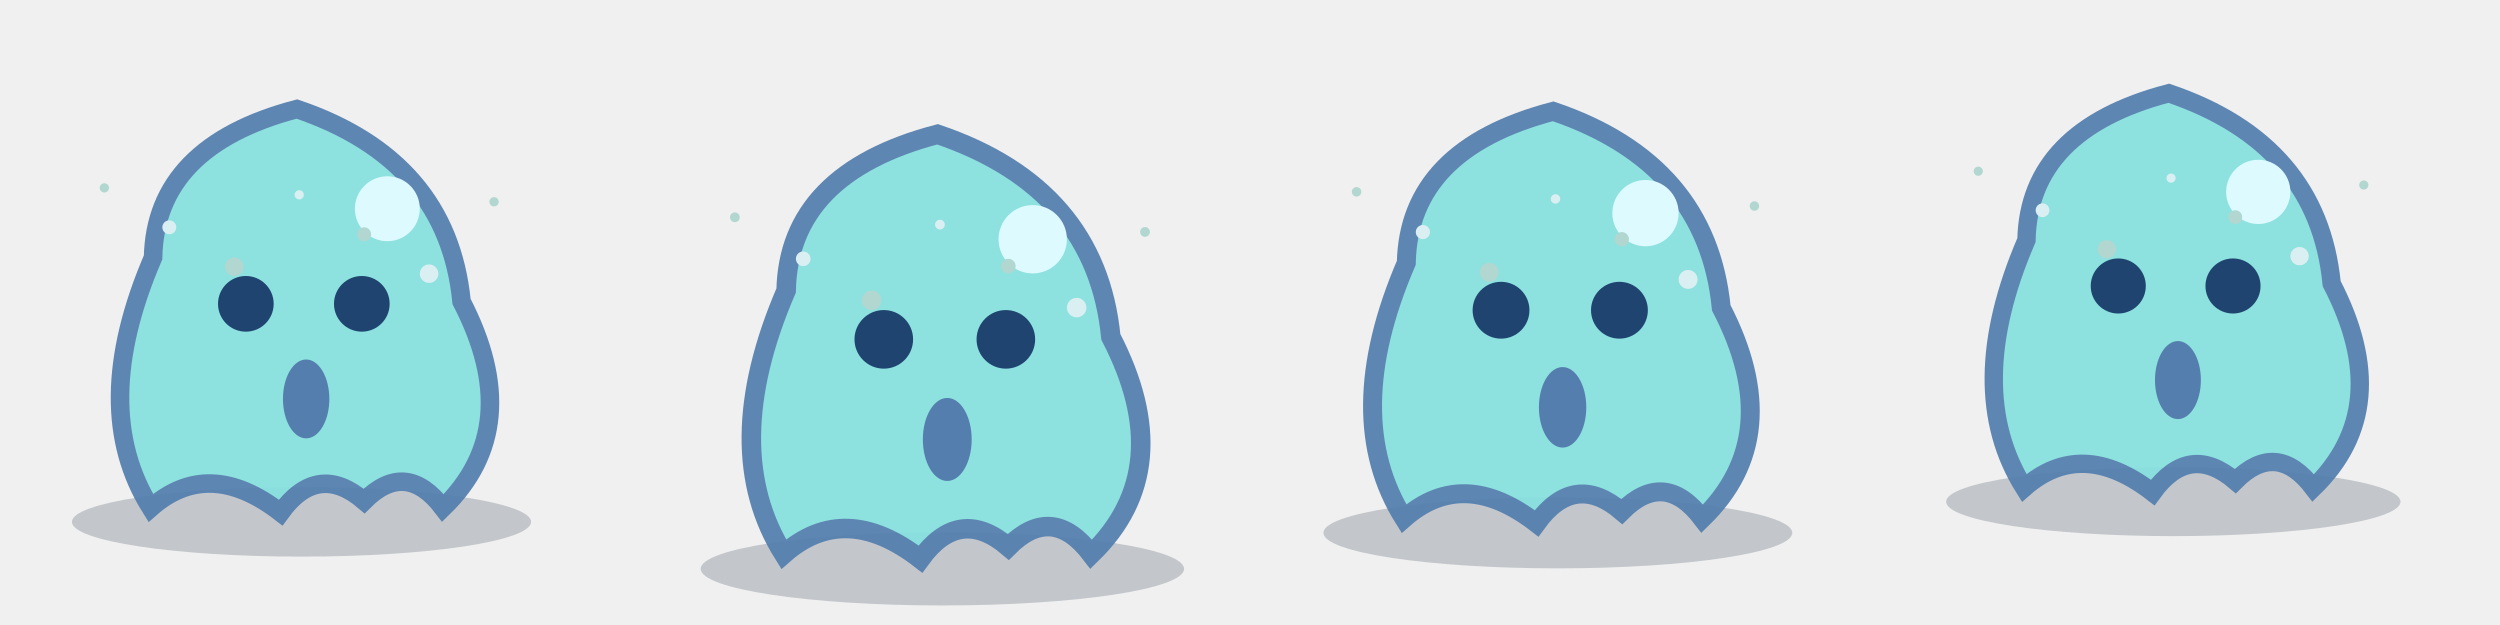
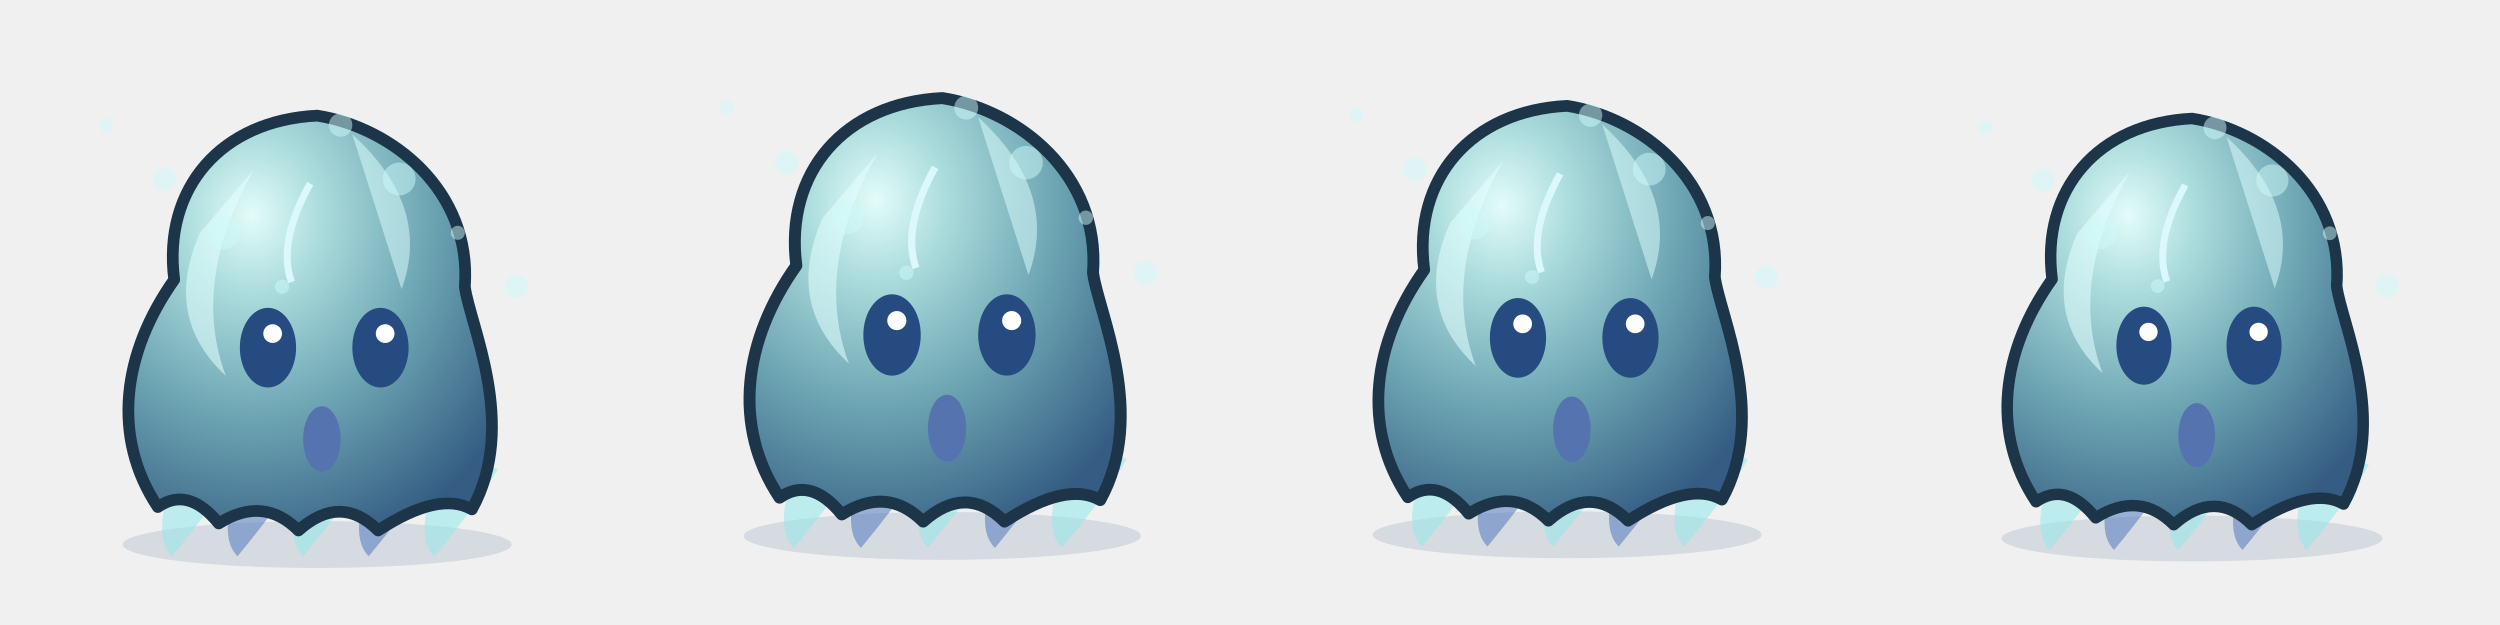
- <svg xmlns="http://www.w3.org/2000/svg" width="512" height="128" viewBox="0 0 512 128" shape-rendering="geometricPrecision">
+ <svg xmlns="http://www.w3.org/2000/svg" width="512" height="128" viewBox="0 0 512 128">
  <defs>
-     <linearGradient id="sky" x2="0" y2="1">
-       <stop stop-color="#2c6c91" />
-       <stop offset=".58" stop-color="#a0cbca" />
-       <stop offset="1" stop-color="#f6d7a7" />
+     <radialGradient id="body" cx=".34" cy=".24" r=".85">
+       <stop stop-color="#e2fcf9" />
+       <stop offset=".23" stop-color="#aadbdc" />
+       <stop offset=".58" stop-color="#6ca4b2" />
+       <stop offset="1" stop-color="#355d83" />
+     </radialGradient>
+     <radialGradient id="halo">
+       <stop stop-color="#b6fff9" stop-opacity=".8" />
+       <stop offset="1" stop-color="#a0ddfa" stop-opacity="0" />
+     </radialGradient>
+     <linearGradient id="floor" x2="0" y2="1">
+       <stop stop-color="#2b607e" />
+       <stop offset="1" stop-color="#142b51" />
    </linearGradient>
-     <linearGradient id="sea" x2="0" y2="1">
-       <stop stop-color="#447f95" />
-       <stop offset="1" stop-color="#143c60" />
-     </linearGradient>
-     <linearGradient id="gold" x2="1" y2="1">
-       <stop stop-color="#fff4b4" />
-       <stop offset=".52" stop-color="#efc06e" />
-       <stop offset="1" stop-color="#9b7456" />
-     </linearGradient>
-     <radialGradient id="halo">
-       <stop stop-color="#c9fff0" stop-opacity=".95" />
-       <stop offset="1" stop-color="#67cbd7" stop-opacity="0" />
-     </radialGradient>
  </defs>
-   <g transform="translate(0 0)">
-     <g transform="scale(0.475)">
-       <ellipse cx="130" cy="225" rx="99" ry="15" fill="#11253b33" stroke="none" stroke-width="0" />
-       <path d="M128 47 Q193 69 199 130 Q227 184 191 219 Q175 198 157 216 Q137 199 121 221 Q90 197 65 219 Q38 176 66 111 Q67 63 128 47Z" fill="#86e0de" stroke="#547eae" stroke-width="8" opacity=".93" />
-       <circle cx="106" cy="131" r="12" fill="#1f4470" stroke="none" stroke-width="0" />
-       <circle cx="156" cy="131" r="12" fill="#1f4470" stroke="none" stroke-width="0" />
-       <ellipse cx="132" cy="172" rx="10" ry="17" fill="#547eae" stroke="none" stroke-width="0" />
-       <circle cx="167" cy="90" r="14" fill="#dcfaff" stroke="none" stroke-width="0" />
-       <circle cx="45" cy="81" r="2" fill="#b1d7d0" stroke="none" stroke-width="0" />
-       <circle cx="73" cy="98" r="3" fill="#daeff1" stroke="none" stroke-width="0" />
-       <circle cx="101" cy="115" r="4" fill="#b1d7d0" stroke="none" stroke-width="0" />
-       <circle cx="129" cy="84" r="2" fill="#daeff1" stroke="none" stroke-width="0" />
-       <circle cx="157" cy="101" r="3" fill="#b1d7d0" stroke="none" stroke-width="0" />
-       <circle cx="185" cy="118" r="4" fill="#daeff1" stroke="none" stroke-width="0" />
-       <circle cx="213" cy="87" r="2" fill="#b1d7d0" stroke="none" stroke-width="0" />
-     </g>
+   <g transform="translate(2.56 4) scale(0.48)">
+     <ellipse cx="130" cy="224" rx="83" ry="10" fill="#214d71" opacity=".13" />
+     <path d="M75 181 Q57 218 68 229 Q87 206 95 192Z" fill="#91e8ea" opacity=".54" />
+     <path d="M103 181 Q85 218 96 229 Q115 206 123 192Z" fill="#5278bd" opacity=".54" />
+     <path d="M131 181 Q113 218 124 229 Q143 206 151 192Z" fill="#91e8ea" opacity=".54" />
+     <path d="M159 181 Q141 218 152 229 Q171 206 179 192Z" fill="#5278bd" opacity=".54" />
+     <path d="M187 181 Q169 218 180 229 Q199 206 207 192Z" fill="#91e8ea" opacity=".54" />
+     <path d="M130 41 C89 43 64 72 69 111 C47 142 42 178 62 208 Q75 199 88 215 Q107 203 122 218 Q140 202 156 218 Q182 201 196 209 C216 173 195 130 193 114 C196 73 162 46 130 41Z" fill="url(#body)" stroke="#1c3549" stroke-width="5" stroke-linejoin="round" />
+     <path d="M103 64 Q76 112 91 152 Q64 127 80 91Z" fill="#e4ffff" opacity=".55" />
+     <path d="M145 49 Q179 80 166 115" fill="#deffff" opacity=".5" />
+     <ellipse cx="109" cy="140" rx="12" ry="17" fill="#264b81" />
+     <ellipse cx="157" cy="140" rx="12" ry="17" fill="#264b81" />
+     <circle cx="111" cy="134" r="4" fill="#fff" />
+     <circle cx="159" cy="134" r="4" fill="#fff" />
+     <ellipse cx="132" cy="179" rx="8" ry="14" fill="#5574af" />
+     <circle cx="40" cy="45" r="3" fill="#cef9fa" opacity=".5" />
+     <circle cx="65" cy="68" r="5" fill="#cef9fa" opacity=".5" />
+     <circle cx="90" cy="91" r="7" fill="#cef9fa" opacity=".5" />
+     <circle cx="115" cy="114" r="3" fill="#cef9fa" opacity=".5" />
+     <circle cx="140" cy="45" r="5" fill="#cef9fa" opacity=".5" />
+     <circle cx="165" cy="68" r="7" fill="#cef9fa" opacity=".5" />
+     <circle cx="190" cy="91" r="3" fill="#cef9fa" opacity=".5" />
+     <circle cx="215" cy="114" r="5" fill="#cef9fa" opacity=".5" />
+     <path d="M127 70 Q113 95 119 112" fill="none" stroke="#dbf9fc" stroke-width="3" />
  </g>
-   <g transform="translate(128 4)">
-     <g transform="scale(0.5)">
-       <ellipse cx="130" cy="225" rx="99" ry="15" fill="#11253b33" stroke="none" stroke-width="0" />
-       <path d="M128 47 Q193 69 199 130 Q227 184 191 219 Q175 198 157 216 Q137 199 121 221 Q90 197 65 219 Q38 176 66 111 Q67 63 128 47Z" fill="#86e0de" stroke="#547eae" stroke-width="8" opacity=".93" />
-       <circle cx="106" cy="131" r="12" fill="#1f4470" stroke="none" stroke-width="0" />
-       <circle cx="156" cy="131" r="12" fill="#1f4470" stroke="none" stroke-width="0" />
-       <ellipse cx="132" cy="172" rx="10" ry="17" fill="#547eae" stroke="none" stroke-width="0" />
-       <circle cx="167" cy="90" r="14" fill="#dcfaff" stroke="none" stroke-width="0" />
-       <circle cx="45" cy="81" r="2" fill="#b1d7d0" stroke="none" stroke-width="0" />
-       <circle cx="73" cy="98" r="3" fill="#daeff1" stroke="none" stroke-width="0" />
-       <circle cx="101" cy="115" r="4" fill="#b1d7d0" stroke="none" stroke-width="0" />
-       <circle cx="129" cy="84" r="2" fill="#daeff1" stroke="none" stroke-width="0" />
-       <circle cx="157" cy="101" r="3" fill="#b1d7d0" stroke="none" stroke-width="0" />
-       <circle cx="185" cy="118" r="4" fill="#daeff1" stroke="none" stroke-width="0" />
-       <circle cx="213" cy="87" r="2" fill="#b1d7d0" stroke="none" stroke-width="0" />
-     </g>
+   <g transform="translate(129.28 0) scale(0.49)">
+     <ellipse cx="130" cy="224" rx="83" ry="10" fill="#214d71" opacity=".13" />
+     <path d="M75 181 Q57 218 68 229 Q87 206 95 192Z" fill="#91e8ea" opacity=".54" />
+     <path d="M103 181 Q85 218 96 229 Q115 206 123 192Z" fill="#5278bd" opacity=".54" />
+     <path d="M131 181 Q113 218 124 229 Q143 206 151 192Z" fill="#91e8ea" opacity=".54" />
+     <path d="M159 181 Q141 218 152 229 Q171 206 179 192Z" fill="#5278bd" opacity=".54" />
+     <path d="M187 181 Q169 218 180 229 Q199 206 207 192Z" fill="#91e8ea" opacity=".54" />
+     <path d="M130 41 C89 43 64 72 69 111 C47 142 42 178 62 208 Q75 199 88 215 Q107 203 122 218 Q140 202 156 218 Q182 201 196 209 C216 173 195 130 193 114 C196 73 162 46 130 41Z" fill="url(#body)" stroke="#1c3549" stroke-width="5" stroke-linejoin="round" />
+     <path d="M103 64 Q76 112 91 152 Q64 127 80 91Z" fill="#e4ffff" opacity=".55" />
+     <path d="M145 49 Q179 80 166 115" fill="#deffff" opacity=".5" />
+     <ellipse cx="109" cy="140" rx="12" ry="17" fill="#264b81" />
+     <ellipse cx="157" cy="140" rx="12" ry="17" fill="#264b81" />
+     <circle cx="111" cy="134" r="4" fill="#fff" />
+     <circle cx="159" cy="134" r="4" fill="#fff" />
+     <ellipse cx="132" cy="179" rx="8" ry="14" fill="#5574af" />
+     <circle cx="40" cy="45" r="3" fill="#cef9fa" opacity=".5" />
+     <circle cx="65" cy="68" r="5" fill="#cef9fa" opacity=".5" />
+     <circle cx="90" cy="91" r="7" fill="#cef9fa" opacity=".5" />
+     <circle cx="115" cy="114" r="3" fill="#cef9fa" opacity=".5" />
+     <circle cx="140" cy="45" r="5" fill="#cef9fa" opacity=".5" />
+     <circle cx="165" cy="68" r="7" fill="#cef9fa" opacity=".5" />
+     <circle cx="190" cy="91" r="3" fill="#cef9fa" opacity=".5" />
+     <circle cx="215" cy="114" r="5" fill="#cef9fa" opacity=".5" />
+     <path d="M127 70 Q113 95 119 112" fill="none" stroke="#dbf9fc" stroke-width="3" />
  </g>
-   <g transform="translate(256 0)">
-     <g transform="scale(0.485)">
-       <ellipse cx="130" cy="225" rx="99" ry="15" fill="#11253b33" stroke="none" stroke-width="0" />
-       <path d="M128 47 Q193 69 199 130 Q227 184 191 219 Q175 198 157 216 Q137 199 121 221 Q90 197 65 219 Q38 176 66 111 Q67 63 128 47Z" fill="#86e0de" stroke="#547eae" stroke-width="8" opacity=".93" />
-       <circle cx="106" cy="131" r="12" fill="#1f4470" stroke="none" stroke-width="0" />
-       <circle cx="156" cy="131" r="12" fill="#1f4470" stroke="none" stroke-width="0" />
-       <ellipse cx="132" cy="172" rx="10" ry="17" fill="#547eae" stroke="none" stroke-width="0" />
-       <circle cx="167" cy="90" r="14" fill="#dcfaff" stroke="none" stroke-width="0" />
-       <circle cx="45" cy="81" r="2" fill="#b1d7d0" stroke="none" stroke-width="0" />
-       <circle cx="73" cy="98" r="3" fill="#daeff1" stroke="none" stroke-width="0" />
-       <circle cx="101" cy="115" r="4" fill="#b1d7d0" stroke="none" stroke-width="0" />
-       <circle cx="129" cy="84" r="2" fill="#daeff1" stroke="none" stroke-width="0" />
-       <circle cx="157" cy="101" r="3" fill="#b1d7d0" stroke="none" stroke-width="0" />
-       <circle cx="185" cy="118" r="4" fill="#daeff1" stroke="none" stroke-width="0" />
-       <circle cx="213" cy="87" r="2" fill="#b1d7d0" stroke="none" stroke-width="0" />
-     </g>
+   <g transform="translate(258.56 2) scale(0.48)">
+     <ellipse cx="130" cy="224" rx="83" ry="10" fill="#214d71" opacity=".13" />
+     <path d="M75 181 Q57 218 68 229 Q87 206 95 192Z" fill="#91e8ea" opacity=".54" />
+     <path d="M103 181 Q85 218 96 229 Q115 206 123 192Z" fill="#5278bd" opacity=".54" />
+     <path d="M131 181 Q113 218 124 229 Q143 206 151 192Z" fill="#91e8ea" opacity=".54" />
+     <path d="M159 181 Q141 218 152 229 Q171 206 179 192Z" fill="#5278bd" opacity=".54" />
+     <path d="M187 181 Q169 218 180 229 Q199 206 207 192Z" fill="#91e8ea" opacity=".54" />
+     <path d="M130 41 C89 43 64 72 69 111 C47 142 42 178 62 208 Q75 199 88 215 Q107 203 122 218 Q140 202 156 218 Q182 201 196 209 C216 173 195 130 193 114 C196 73 162 46 130 41Z" fill="url(#body)" stroke="#1c3549" stroke-width="5" stroke-linejoin="round" />
+     <path d="M103 64 Q76 112 91 152 Q64 127 80 91Z" fill="#e4ffff" opacity=".55" />
+     <path d="M145 49 Q179 80 166 115" fill="#deffff" opacity=".5" />
+     <ellipse cx="109" cy="140" rx="12" ry="17" fill="#264b81" />
+     <ellipse cx="157" cy="140" rx="12" ry="17" fill="#264b81" />
+     <circle cx="111" cy="134" r="4" fill="#fff" />
+     <circle cx="159" cy="134" r="4" fill="#fff" />
+     <ellipse cx="132" cy="179" rx="8" ry="14" fill="#5574af" />
+     <circle cx="40" cy="45" r="3" fill="#cef9fa" opacity=".5" />
+     <circle cx="65" cy="68" r="5" fill="#cef9fa" opacity=".5" />
+     <circle cx="90" cy="91" r="7" fill="#cef9fa" opacity=".5" />
+     <circle cx="115" cy="114" r="3" fill="#cef9fa" opacity=".5" />
+     <circle cx="140" cy="45" r="5" fill="#cef9fa" opacity=".5" />
+     <circle cx="165" cy="68" r="7" fill="#cef9fa" opacity=".5" />
+     <circle cx="190" cy="91" r="3" fill="#cef9fa" opacity=".5" />
+     <circle cx="215" cy="114" r="5" fill="#cef9fa" opacity=".5" />
+     <path d="M127 70 Q113 95 119 112" fill="none" stroke="#dbf9fc" stroke-width="3" />
  </g>
-   <g transform="translate(384 -3)">
-     <g transform="scale(0.47)">
-       <ellipse cx="130" cy="225" rx="99" ry="15" fill="#11253b33" stroke="none" stroke-width="0" />
-       <path d="M128 47 Q193 69 199 130 Q227 184 191 219 Q175 198 157 216 Q137 199 121 221 Q90 197 65 219 Q38 176 66 111 Q67 63 128 47Z" fill="#86e0de" stroke="#547eae" stroke-width="8" opacity=".93" />
-       <circle cx="106" cy="131" r="12" fill="#1f4470" stroke="none" stroke-width="0" />
-       <circle cx="156" cy="131" r="12" fill="#1f4470" stroke="none" stroke-width="0" />
-       <ellipse cx="132" cy="172" rx="10" ry="17" fill="#547eae" stroke="none" stroke-width="0" />
-       <circle cx="167" cy="90" r="14" fill="#dcfaff" stroke="none" stroke-width="0" />
-       <circle cx="45" cy="81" r="2" fill="#b1d7d0" stroke="none" stroke-width="0" />
-       <circle cx="73" cy="98" r="3" fill="#daeff1" stroke="none" stroke-width="0" />
-       <circle cx="101" cy="115" r="4" fill="#b1d7d0" stroke="none" stroke-width="0" />
-       <circle cx="129" cy="84" r="2" fill="#daeff1" stroke="none" stroke-width="0" />
-       <circle cx="157" cy="101" r="3" fill="#b1d7d0" stroke="none" stroke-width="0" />
-       <circle cx="185" cy="118" r="4" fill="#daeff1" stroke="none" stroke-width="0" />
-       <circle cx="213" cy="87" r="2" fill="#b1d7d0" stroke="none" stroke-width="0" />
-     </g>
+   <g transform="translate(387.84 5) scale(0.47)">
+     <ellipse cx="130" cy="224" rx="83" ry="10" fill="#214d71" opacity=".13" />
+     <path d="M75 181 Q57 218 68 229 Q87 206 95 192Z" fill="#91e8ea" opacity=".54" />
+     <path d="M103 181 Q85 218 96 229 Q115 206 123 192Z" fill="#5278bd" opacity=".54" />
+     <path d="M131 181 Q113 218 124 229 Q143 206 151 192Z" fill="#91e8ea" opacity=".54" />
+     <path d="M159 181 Q141 218 152 229 Q171 206 179 192Z" fill="#5278bd" opacity=".54" />
+     <path d="M187 181 Q169 218 180 229 Q199 206 207 192Z" fill="#91e8ea" opacity=".54" />
+     <path d="M130 41 C89 43 64 72 69 111 C47 142 42 178 62 208 Q75 199 88 215 Q107 203 122 218 Q140 202 156 218 Q182 201 196 209 C216 173 195 130 193 114 C196 73 162 46 130 41Z" fill="url(#body)" stroke="#1c3549" stroke-width="5" stroke-linejoin="round" />
+     <path d="M103 64 Q76 112 91 152 Q64 127 80 91Z" fill="#e4ffff" opacity=".55" />
+     <path d="M145 49 Q179 80 166 115" fill="#deffff" opacity=".5" />
+     <ellipse cx="109" cy="140" rx="12" ry="17" fill="#264b81" />
+     <ellipse cx="157" cy="140" rx="12" ry="17" fill="#264b81" />
+     <circle cx="111" cy="134" r="4" fill="#fff" />
+     <circle cx="159" cy="134" r="4" fill="#fff" />
+     <ellipse cx="132" cy="179" rx="8" ry="14" fill="#5574af" />
+     <circle cx="40" cy="45" r="3" fill="#cef9fa" opacity=".5" />
+     <circle cx="65" cy="68" r="5" fill="#cef9fa" opacity=".5" />
+     <circle cx="90" cy="91" r="7" fill="#cef9fa" opacity=".5" />
+     <circle cx="115" cy="114" r="3" fill="#cef9fa" opacity=".5" />
+     <circle cx="140" cy="45" r="5" fill="#cef9fa" opacity=".5" />
+     <circle cx="165" cy="68" r="7" fill="#cef9fa" opacity=".5" />
+     <circle cx="190" cy="91" r="3" fill="#cef9fa" opacity=".5" />
+     <circle cx="215" cy="114" r="5" fill="#cef9fa" opacity=".5" />
+     <path d="M127 70 Q113 95 119 112" fill="none" stroke="#dbf9fc" stroke-width="3" />
  </g>
</svg>
